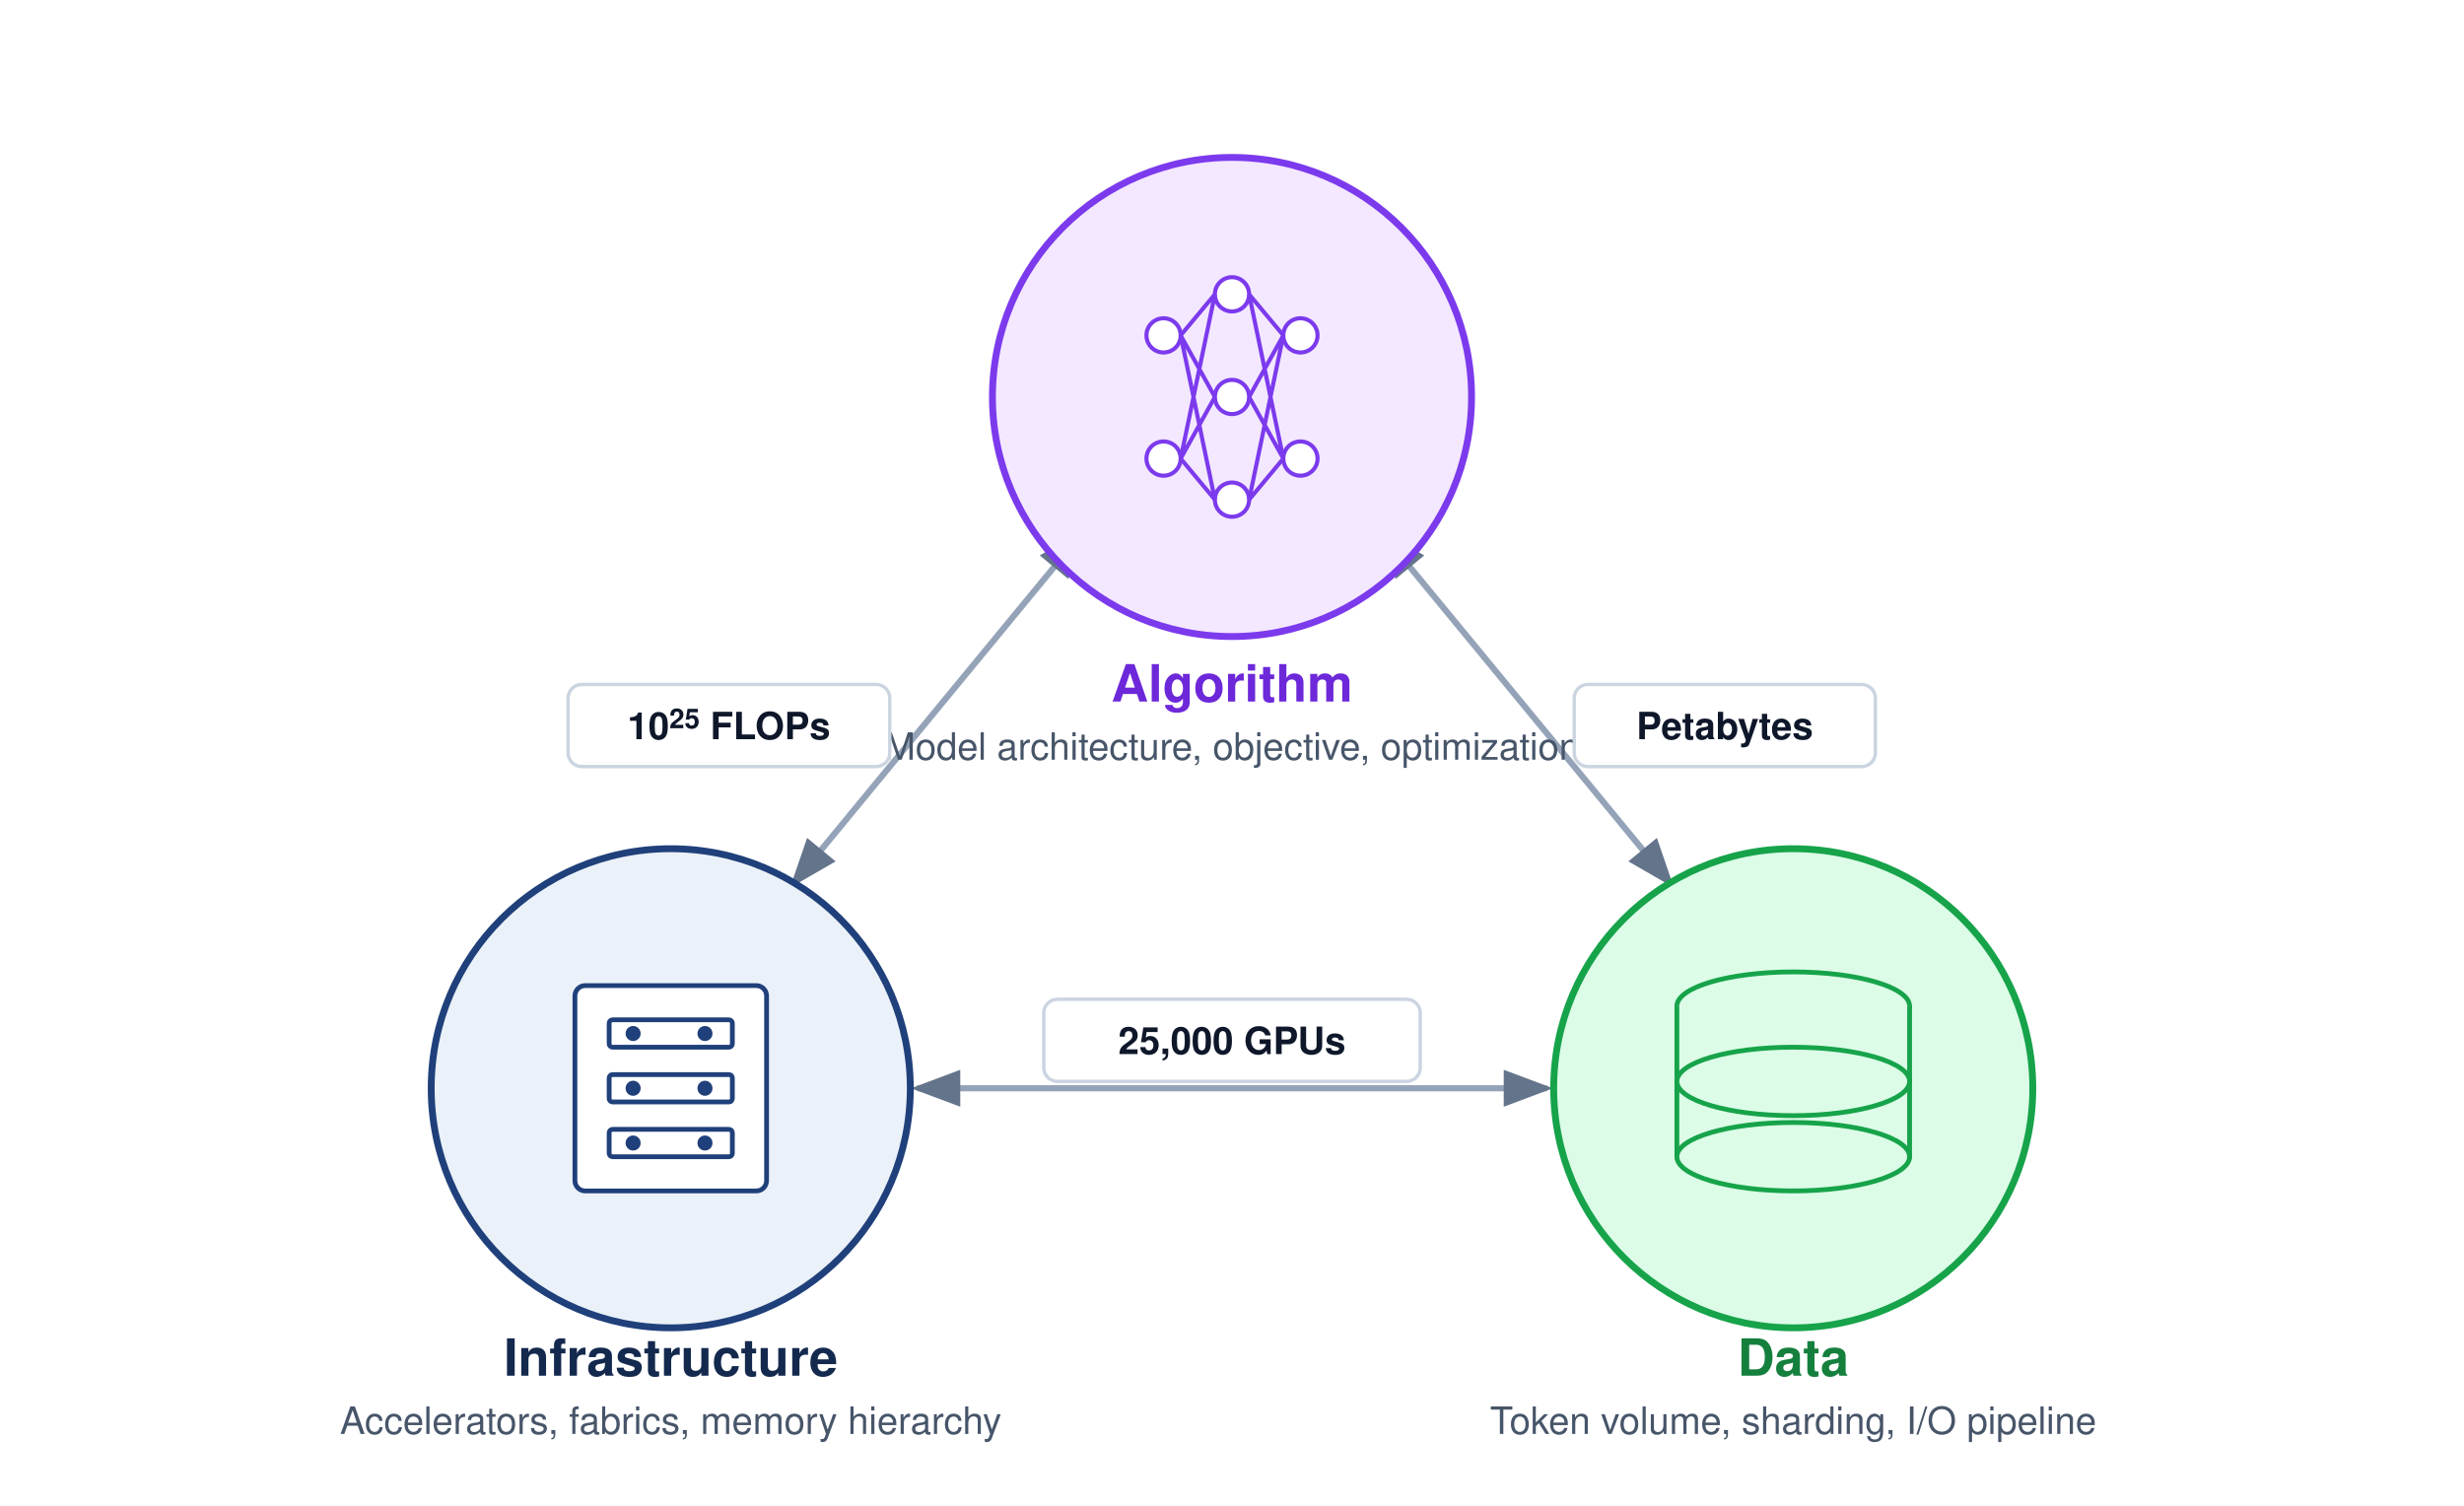
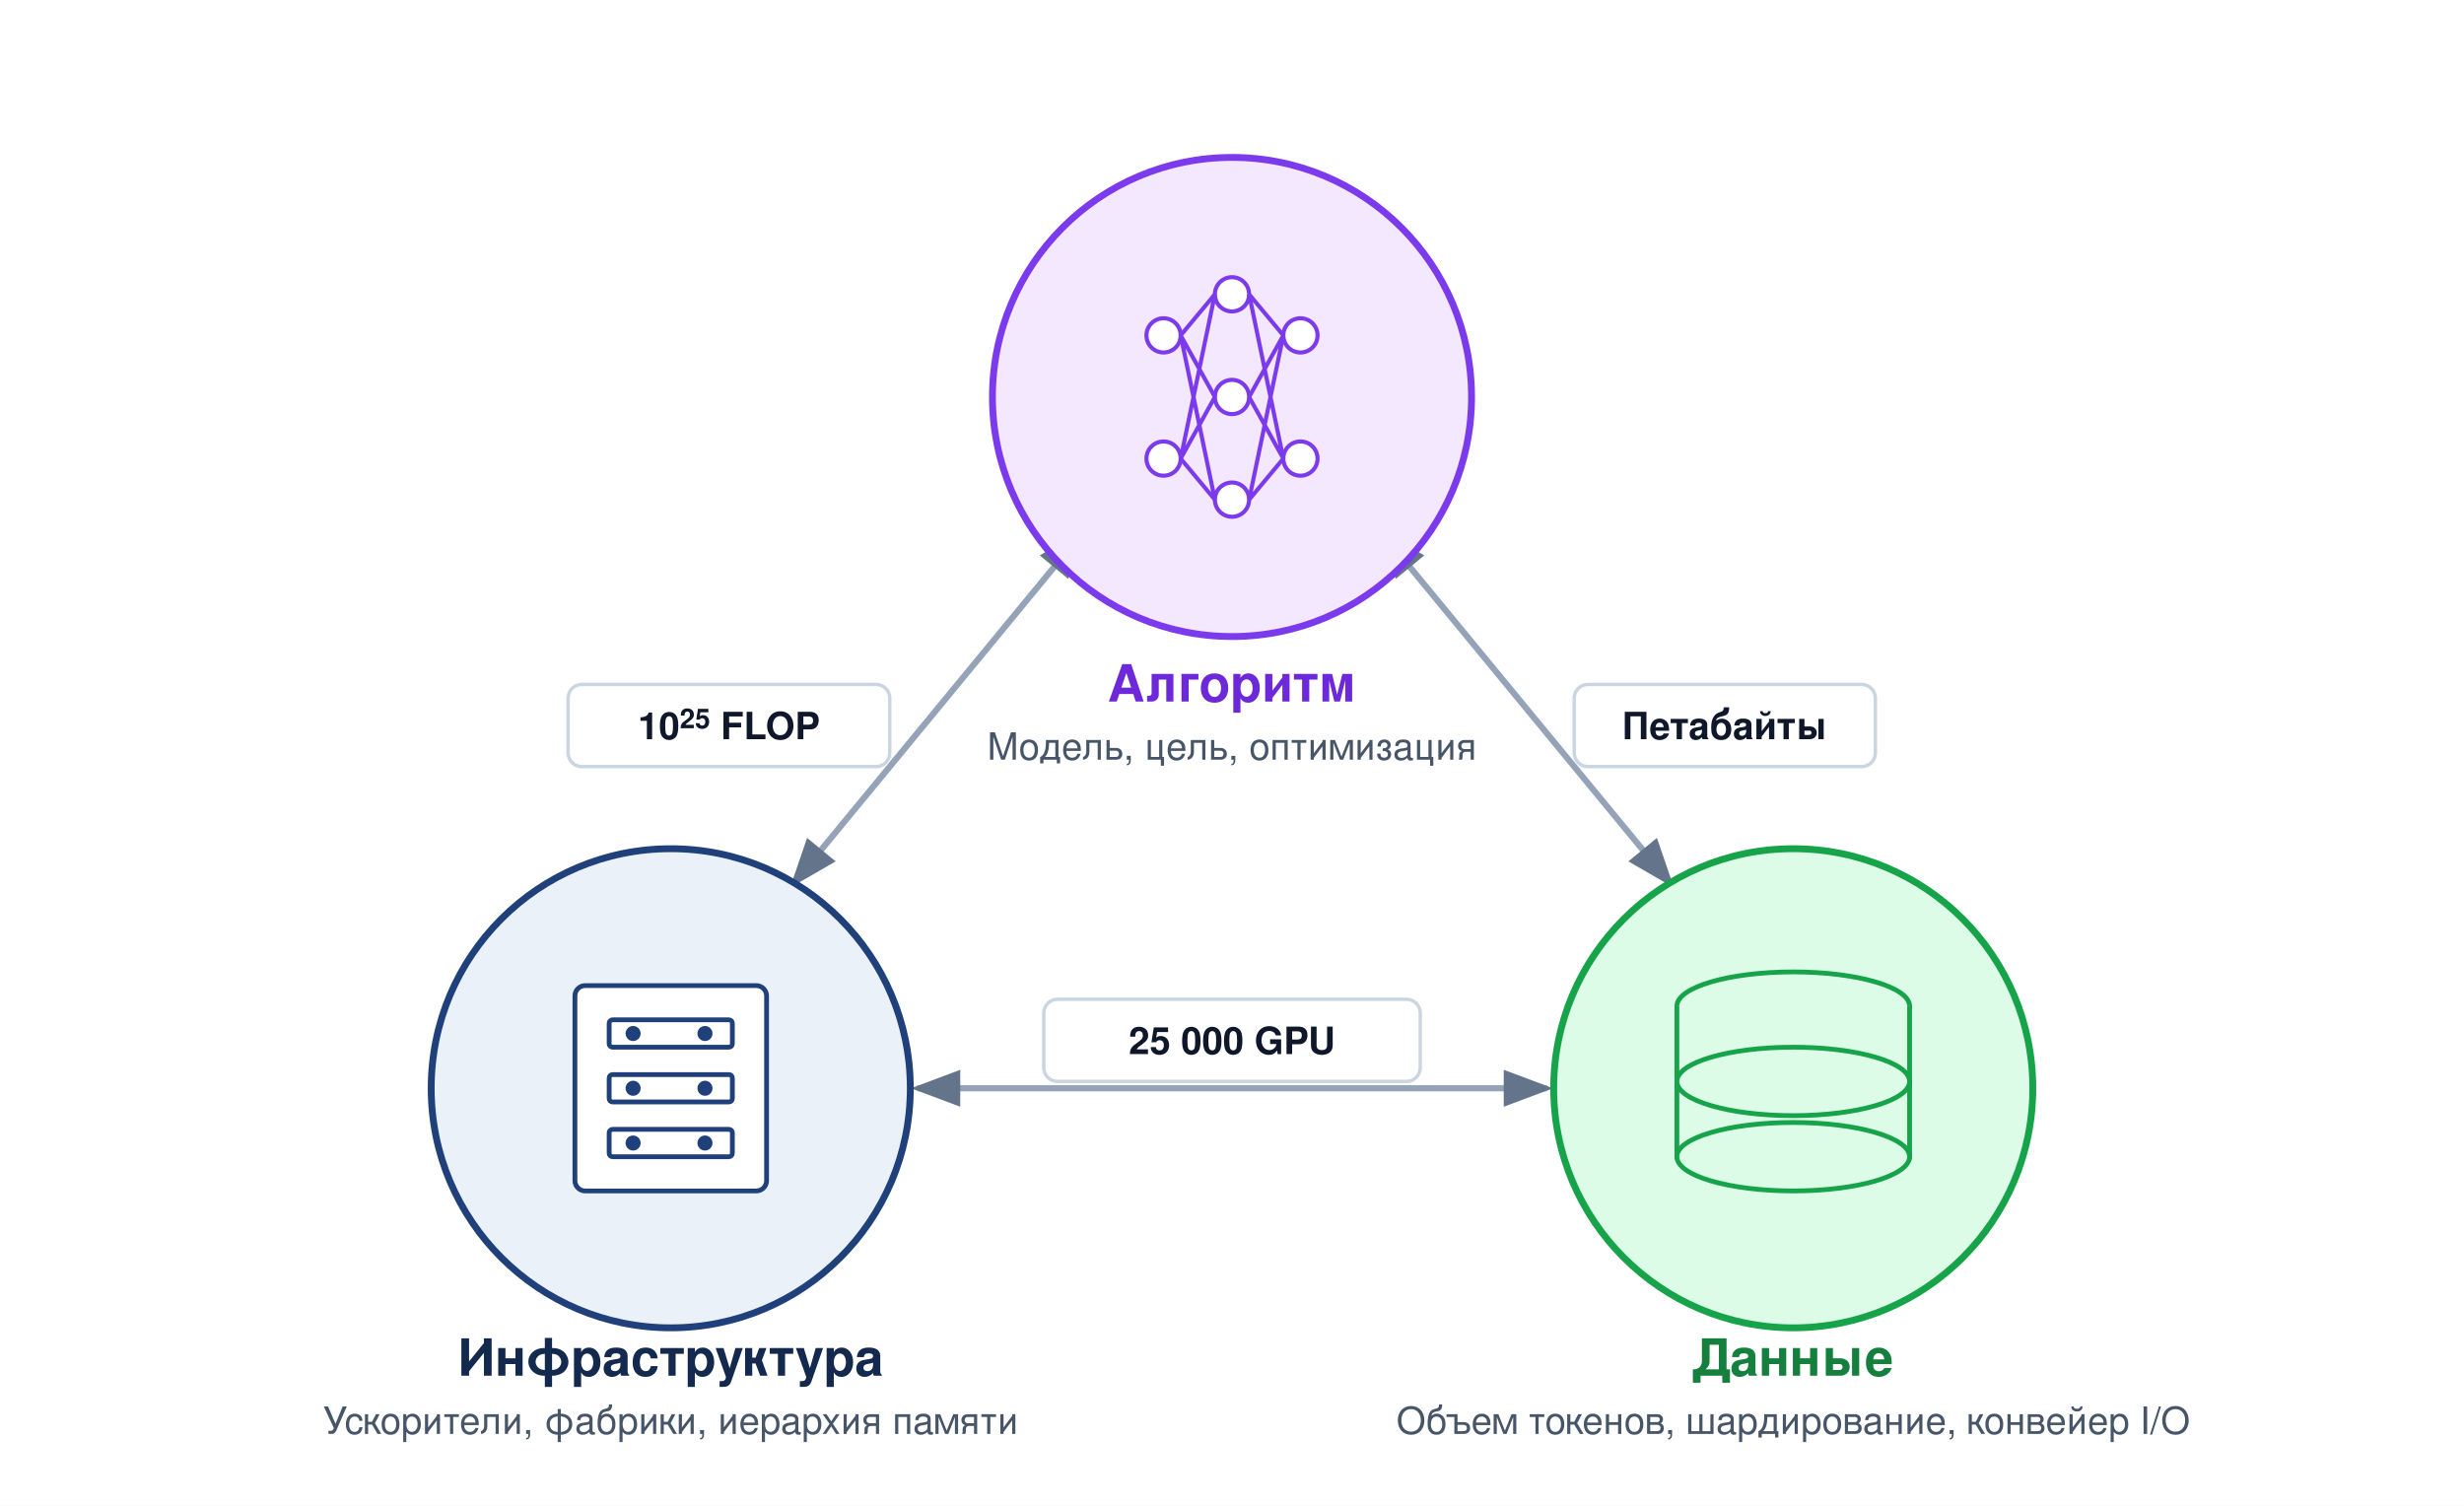
<svg xmlns="http://www.w3.org/2000/svg" viewBox="0 0 720 440" role="img" aria-labelledby="desc" font-family="Helvetica Neue, Helvetica, Arial, sans-serif">
  <defs>
    <style>
      .node-title { font-size: 15px; font-weight: 700; }
      .node-detail { font-size: 11px; fill: #475569; }
      .edge-label { font-size: 11px; font-weight: 700; fill: #0f172a; }
      .edge-pill { fill: #ffffff; stroke: #cbd5e1; stroke-width: 1; }
    </style>
    <marker id="arrow-neutral" markerWidth="8" markerHeight="6" refX="7" refY="3" orient="auto">
      <path d="M0,0 L8,3 L0,6 Z" fill="#64748b" />
    </marker>
    <marker id="arrow-neutral-start" markerWidth="8" markerHeight="6" refX="1" refY="3" orient="auto">
      <path d="M8,0 L0,3 L8,6 Z" fill="#64748b" />
    </marker>
  </defs>
  <rect width="720" height="440" fill="#ffffff" />
  <g stroke="#94a3b8" stroke-width="1.8" fill="none">
    <path d="M316 156 L232 258" marker-start="url(#arrow-neutral-start)" marker-end="url(#arrow-neutral)" />
    <path d="M404 156 L488 258" marker-start="url(#arrow-neutral-start)" marker-end="url(#arrow-neutral)" />
    <path d="M268 318 H452" marker-start="url(#arrow-neutral-start)" marker-end="url(#arrow-neutral)" />
  </g>
  <g>
    <circle cx="360" cy="116" r="70" fill="#f3e8ff" stroke="#7c3aed" stroke-width="2" />
    <g stroke="#7c3aed" stroke-width="1.2" fill="#ffffff">
      <circle cx="340" cy="98" r="5" />
      <circle cx="340" cy="134" r="5" />
      <circle cx="360" cy="86" r="5" />
      <circle cx="360" cy="116" r="5" />
      <circle cx="360" cy="146" r="5" />
      <circle cx="380" cy="98" r="5" />
      <circle cx="380" cy="134" r="5" />
      <path d="M345 98 L355 86 M345 98 L355 116 M345 98 L355 146 M345 134 L355 86 M345 134 L355 116 M345 134 L355 146" />
      <path d="M365 86 L375 98 M365 86 L375 134 M365 116 L375 98 M365 116 L375 134 M365 146 L375 98 M365 146 L375 134" />
    </g>
-     <text x="360" y="205" text-anchor="middle" class="node-title" fill="#6d28d9">Algorithm</text>
-     <text x="360" y="222" text-anchor="middle" class="node-detail">Model architecture, objective, optimization</text>
+     <text x="360" y="205" text-anchor="middle" class="node-title" fill="#6d28d9">Алгоритм</text>
+     <text x="360" y="222" text-anchor="middle" class="node-detail">Модель, цель, оптимизация</text>
  </g>
  <g>
    <circle cx="196" cy="318" r="70" fill="#EAF1F8" stroke="#1F407A" stroke-width="2" />
    <g fill="#ffffff" stroke="#1F407A" stroke-width="1.4">
      <rect x="168" y="288" width="56" height="60" rx="3" />
      <rect x="178" y="298" width="36" height="8" rx="1" />
      <rect x="178" y="314" width="36" height="8" rx="1" />
      <rect x="178" y="330" width="36" height="8" rx="1" />
      <circle cx="185" cy="302" r="1.5" fill="#1F407A" />
      <circle cx="206" cy="302" r="1.5" fill="#1F407A" />
      <circle cx="185" cy="318" r="1.5" fill="#1F407A" />
      <circle cx="206" cy="318" r="1.5" fill="#1F407A" />
      <circle cx="185" cy="334" r="1.5" fill="#1F407A" />
      <circle cx="206" cy="334" r="1.5" fill="#1F407A" />
    </g>
-     <text x="196" y="402" text-anchor="middle" class="node-title" fill="#14294E">Infrastructure</text>
-     <text x="196" y="419" text-anchor="middle" class="node-detail">Accelerators, fabrics, memory hierarchy</text>
+     <text x="196" y="402" text-anchor="middle" class="node-title" fill="#14294E">Инфраструктура</text>
+     <text x="196" y="419" text-anchor="middle" class="node-detail">Ускорители, фабрики, иерархия памяти</text>
  </g>
  <g>
    <circle cx="524" cy="318" r="70" fill="#dcfce7" stroke="#16a34a" stroke-width="2" />
    <g fill="#dcfce7" stroke="#16a34a" stroke-width="1.4">
      <ellipse cx="524" cy="294" rx="34" ry="10" />
      <path d="M490 294 V338 C490 344 558 344 558 338 V294" />
      <ellipse cx="524" cy="316" rx="34" ry="10" />
      <ellipse cx="524" cy="338" rx="34" ry="10" />
    </g>
-     <text x="524" y="402" text-anchor="middle" class="node-title" fill="#15803d">Data</text>
-     <text x="524" y="419" text-anchor="middle" class="node-detail">Token volume, sharding, I/O pipeline</text>
+     <text x="524" y="402" text-anchor="middle" class="node-title" fill="#15803d">Данные</text>
+     <text x="524" y="419" text-anchor="middle" class="node-detail">Объем токенов, шардирование, конвейер I/O</text>
  </g>
  <g>
    <rect x="166" y="200" width="94" height="24" rx="4" class="edge-pill" />
-     <text x="213" y="216" text-anchor="middle" class="edge-label">10<tspan baseline-shift="super" font-size="8">25</tspan> FLOPs</text>
+     <text x="213" y="216" text-anchor="middle" class="edge-label">10<tspan baseline-shift="super" font-size="8">25</tspan> FLOP</text>
  </g>
  <g>
    <rect x="460" y="200" width="88" height="24" rx="4" class="edge-pill" />
-     <text x="504" y="216" text-anchor="middle" class="edge-label">Petabytes</text>
+     <text x="504" y="216" text-anchor="middle" class="edge-label">Петабайты</text>
  </g>
  <g>
    <rect x="305" y="292" width="110" height="24" rx="4" class="edge-pill" />
-     <text x="360" y="308" text-anchor="middle" class="edge-label">25,000 GPUs</text>
+     <text x="360" y="308" text-anchor="middle" class="edge-label">25 000 GPU</text>
  </g>
</svg>
